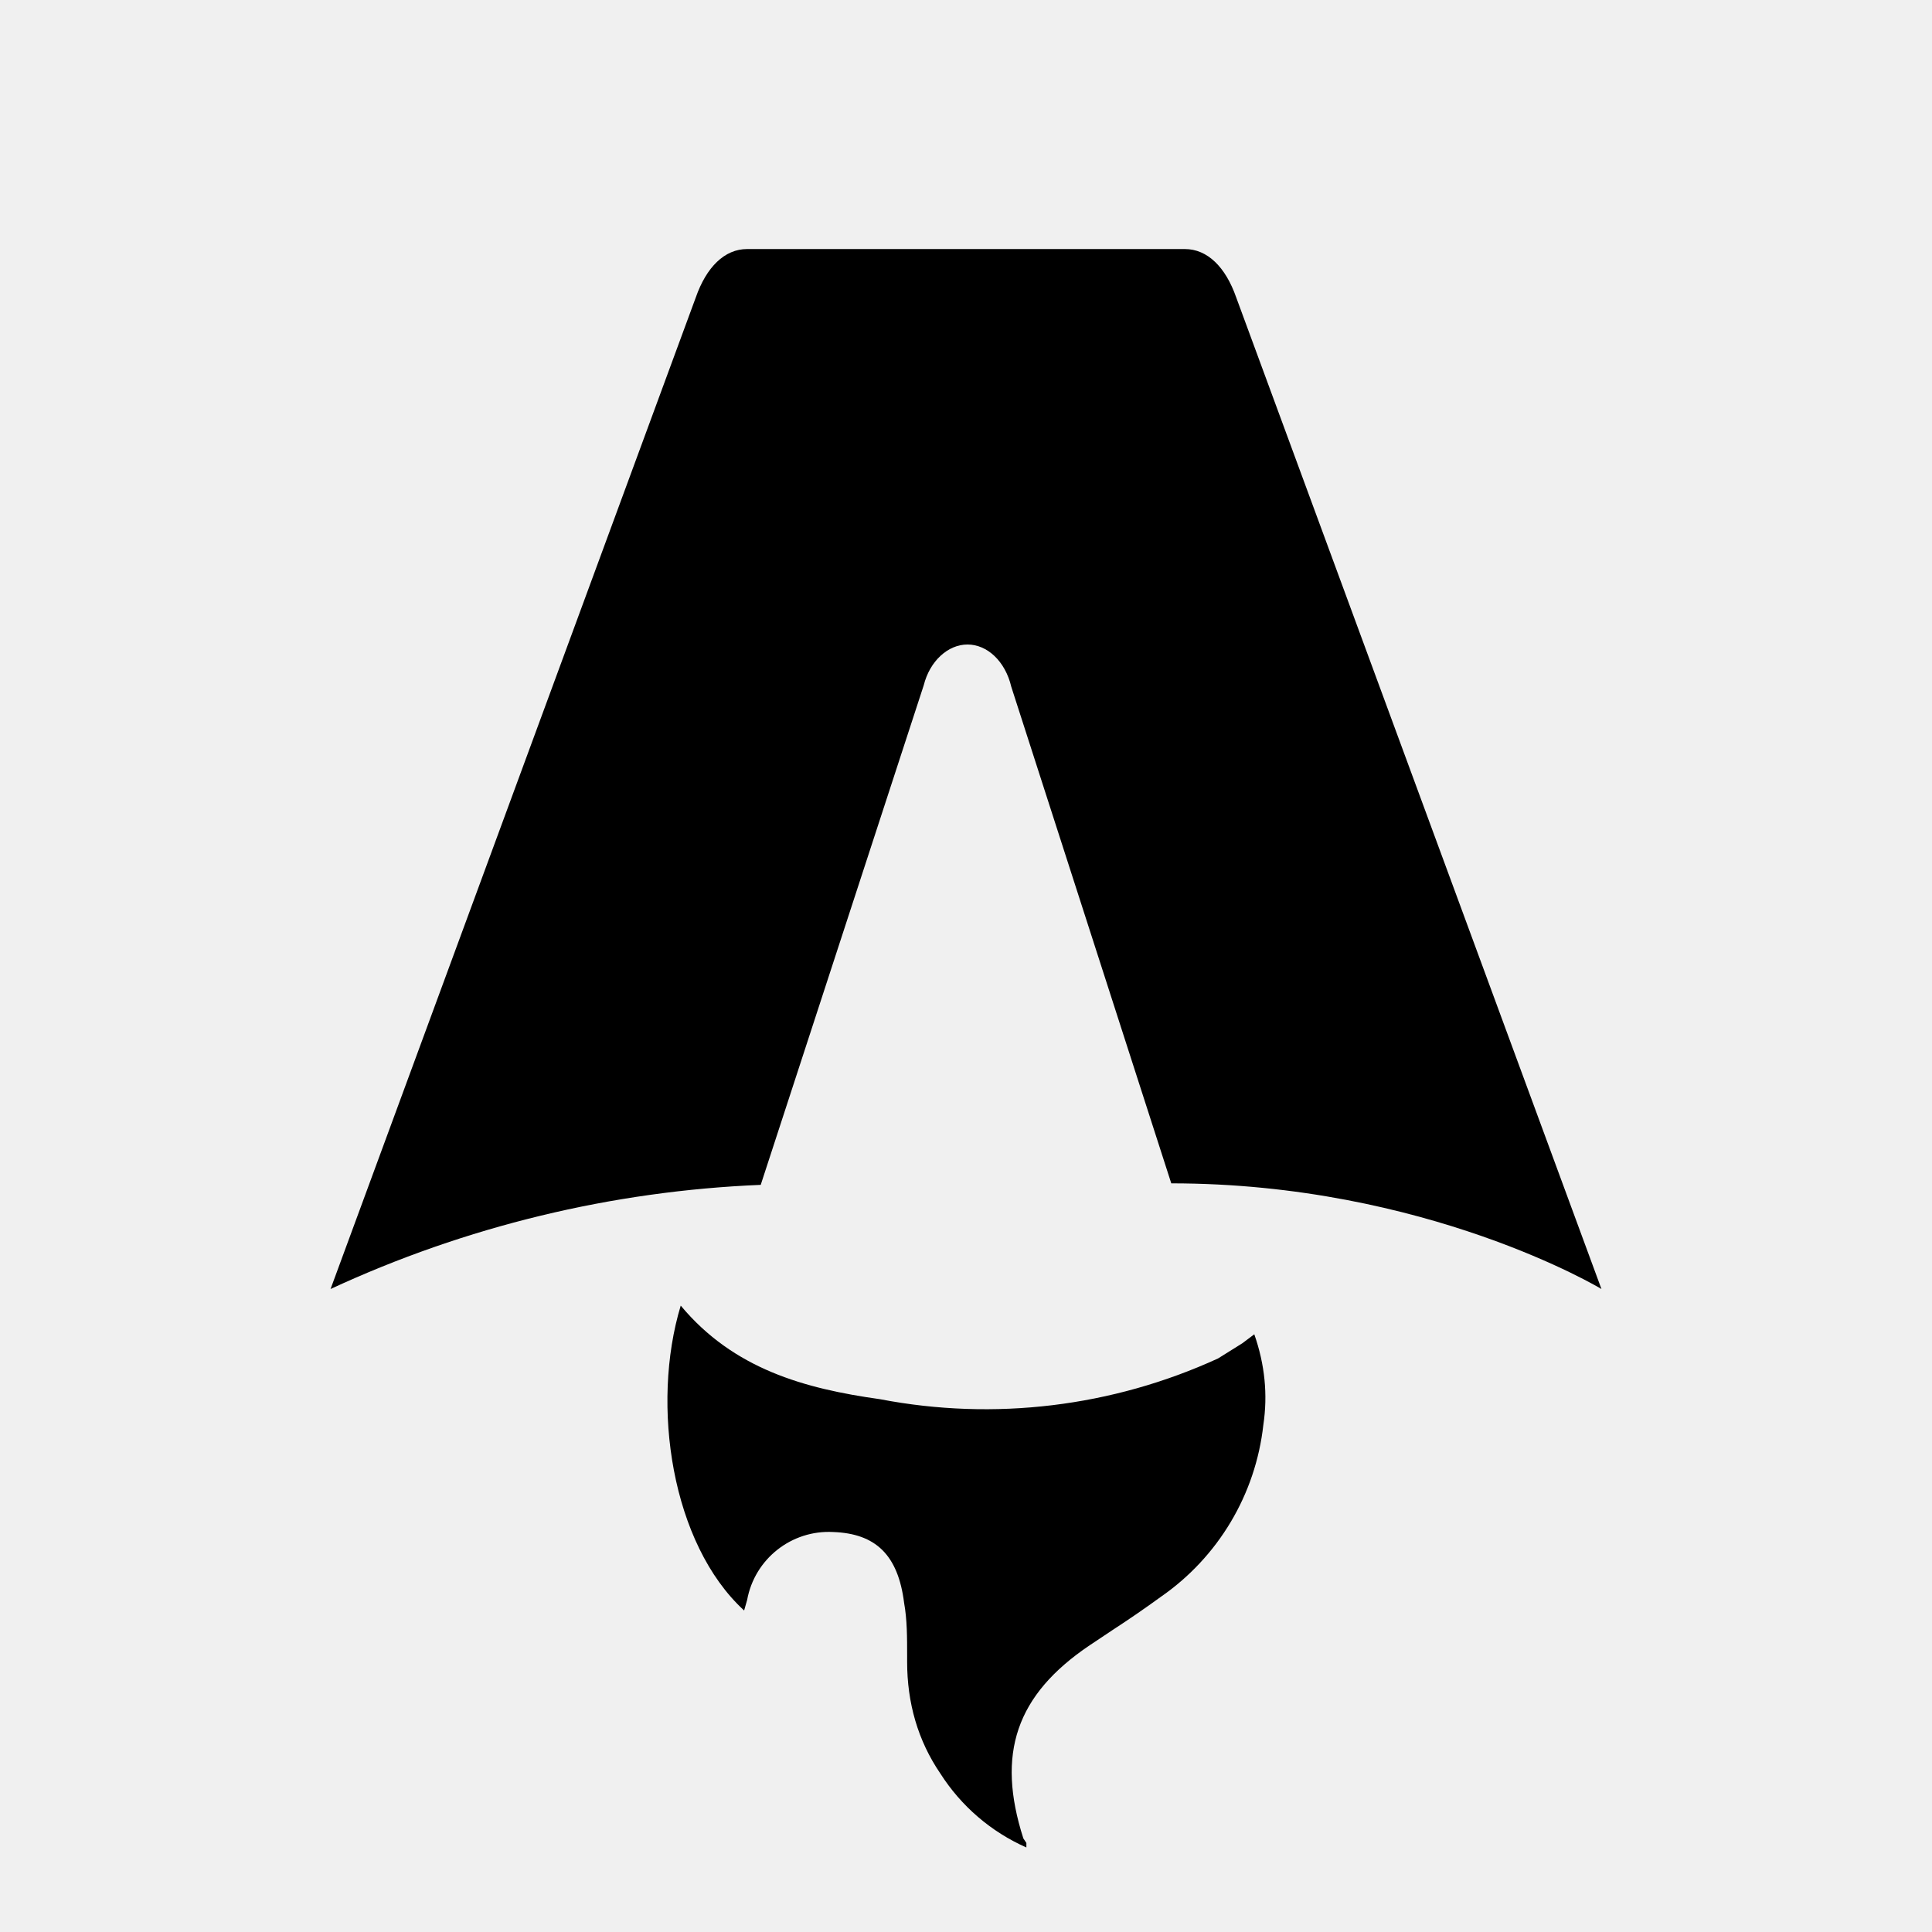
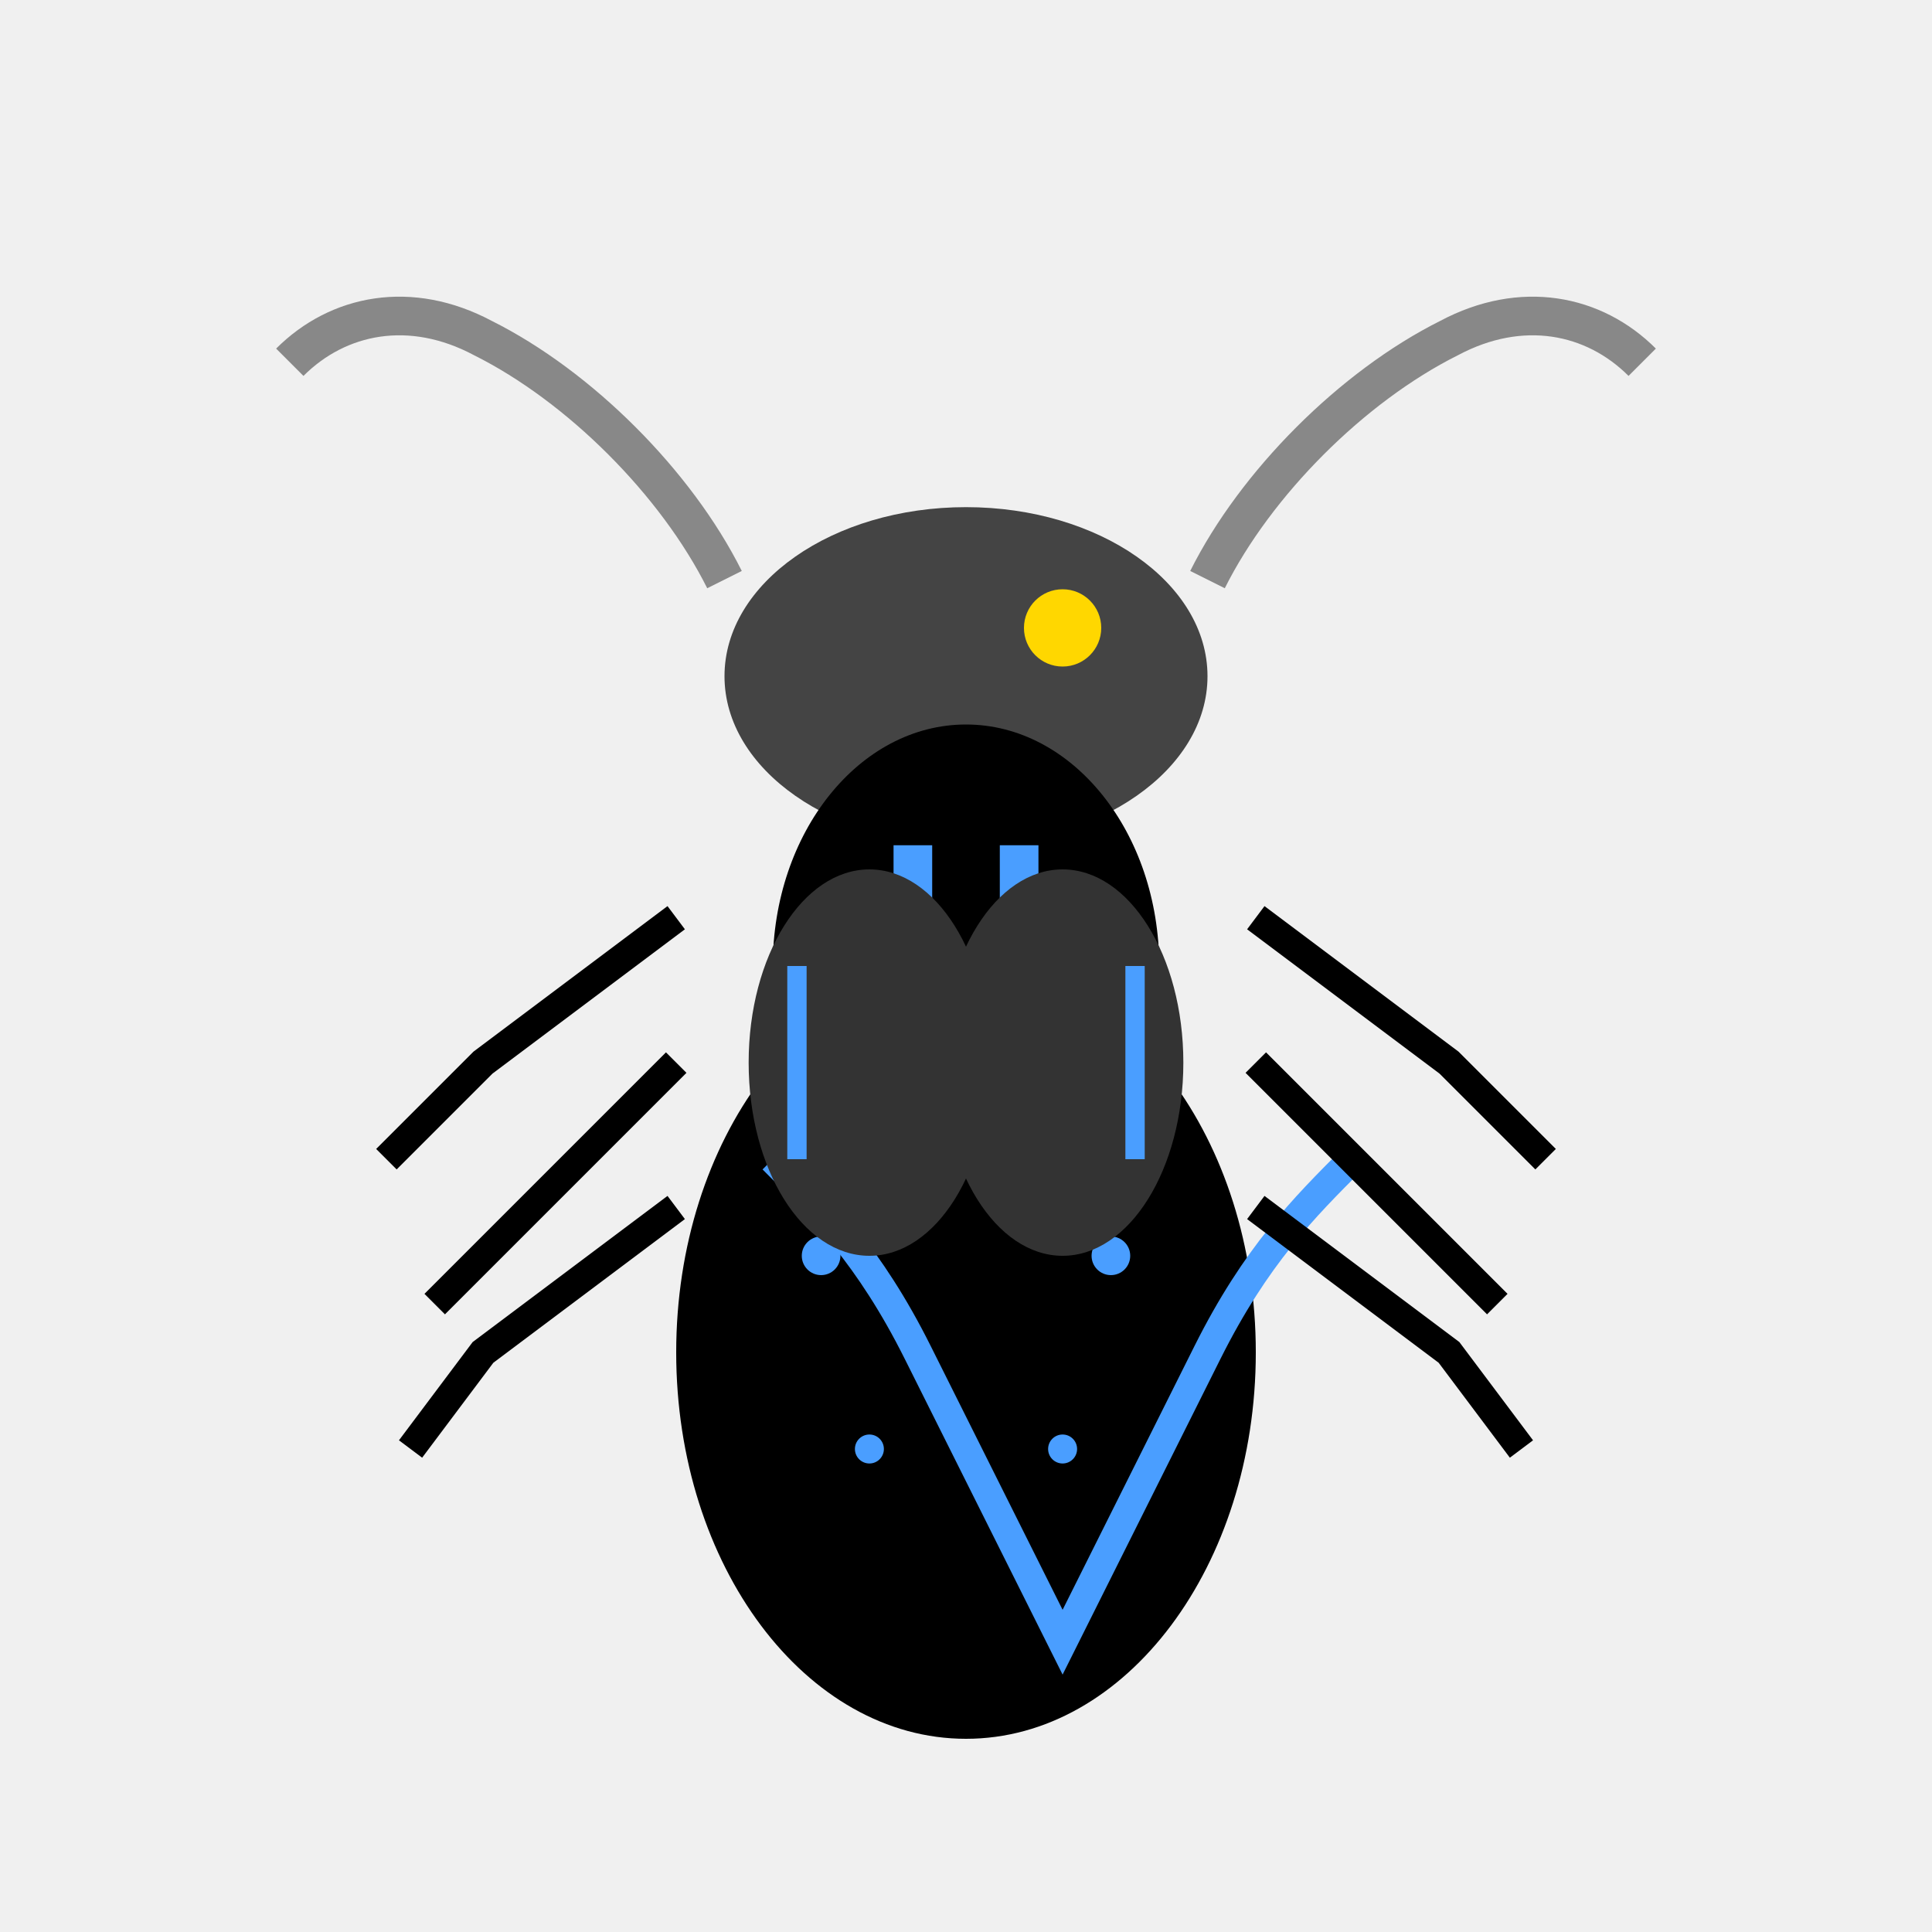
- <svg xmlns="http://www.w3.org/2000/svg" fill="none" viewBox="0 0 128 128">
-   <path d="M50.4 78.5a75.1 75.1 0 0 0-28.5 6.9l24.2-65.7c.7-2 1.9-3.2 3.4-3.2h29c1.5 0 2.7 1.2 3.4 3.2l24.2 65.7s-11.6-7-28.5-7L67 45.5c-.4-1.7-1.6-2.8-2.9-2.8-1.3 0-2.5 1.1-2.9 2.7L50.4 78.5Zm-1.1 28.2Zm-4.2-20.2c-2 6.6-.6 15.8 4.2 20.2a17.5 17.5 0 0 1 .2-.7 5.5 5.5 0 0 1 5.7-4.5c2.8.1 4.3 1.5 4.7 4.7.2 1.1.2 2.3.2 3.5v.4c0 2.7.7 5.2 2.2 7.4a13 13 0 0 0 5.7 4.9v-.3l-.2-.3c-1.8-5.6-.5-9.5 4.4-12.8l1.5-1a73 73 0 0 0 3.2-2.2 16 16 0 0 0 6.8-11.4c.3-2 .1-4-.6-6l-.8.6-1.6 1a37 37 0 0 1-22.4 2.7c-5-.7-9.7-2-13.2-6.2Z" />
+ <svg xmlns="http://www.w3.org/2000/svg" viewBox="0 0 400 400" fill="none">
+   <path d="M150 120C140 100 120 80 100 70C85 62 70 65 60 75" stroke="#888" stroke-width="8" fill="none" />
+   <path d="M250 120C260 100 280 80 300 70C315 62 330 65 340 75" stroke="#888" stroke-width="8" fill="none" />
+   <ellipse cx="200" cy="140" rx="50" ry="35" fill="#444" />
+   <circle cx="220" cy="130" r="8" fill="#FFD700" />
+   <ellipse cx="200" cy="200" rx="40" ry="50" fill="#000" />
+   <rect x="185" y="175" width="8" height="50" fill="#4A9EFF" />
+   <rect x="207" y="175" width="8" height="50" fill="#4A9EFF" />
+   <ellipse cx="200" cy="280" rx="60" ry="80" fill="#000" />
+   <path d="M160 240C170 250 180 260 190 280C200 300 210 320 220 340C230 320 240 300 250 280C260 260 270 250 280 240" stroke="#4A9EFF" stroke-width="6" fill="none" />
+   <circle cx="170" cy="260" r="4" fill="#4A9EFF" />
+   <circle cx="230" cy="260" r="4" fill="#4A9EFF" />
+   <circle cx="180" cy="300" r="3" fill="#4A9EFF" />
+   <circle cx="220" cy="300" r="3" fill="#4A9EFF" />
+   <path d="M140 190L100 220L80 240" stroke="#000" stroke-width="6" fill="none" />
+   <path d="M140 220L110 250L90 270" stroke="#000" stroke-width="6" fill="none" />
+   <path d="M140 250L100 280L85 300" stroke="#000" stroke-width="6" fill="none" />
+   <path d="M260 190L300 220L320 240" stroke="#000" stroke-width="6" fill="none" />
+   <path d="M260 220L290 250L310 270" stroke="#000" stroke-width="6" fill="none" />
+   <path d="M260 250L300 280L315 300" stroke="#000" stroke-width="6" fill="none" />
+   <ellipse cx="180" cy="220" rx="25" ry="40" fill="#333" />
+   <ellipse cx="220" cy="220" rx="25" ry="40" fill="#333" />
+   <path d="M165 200L165 240" stroke="#4A9EFF" stroke-width="4" />
+   <path d="M235 200L235 240" stroke="#4A9EFF" stroke-width="4" />
  <style>
-         path { fill: #000; }
-         @media (prefers-color-scheme: dark) {
-             path { fill: #FFF; }
-         }
-     </style>
+     @media (prefers-color-scheme: dark) {
+       circle[fill="#FFD700"] { fill: #FFD700; }
+       path[stroke="#888"] { stroke: #AAA; }
+     }
+   </style>
</svg>
